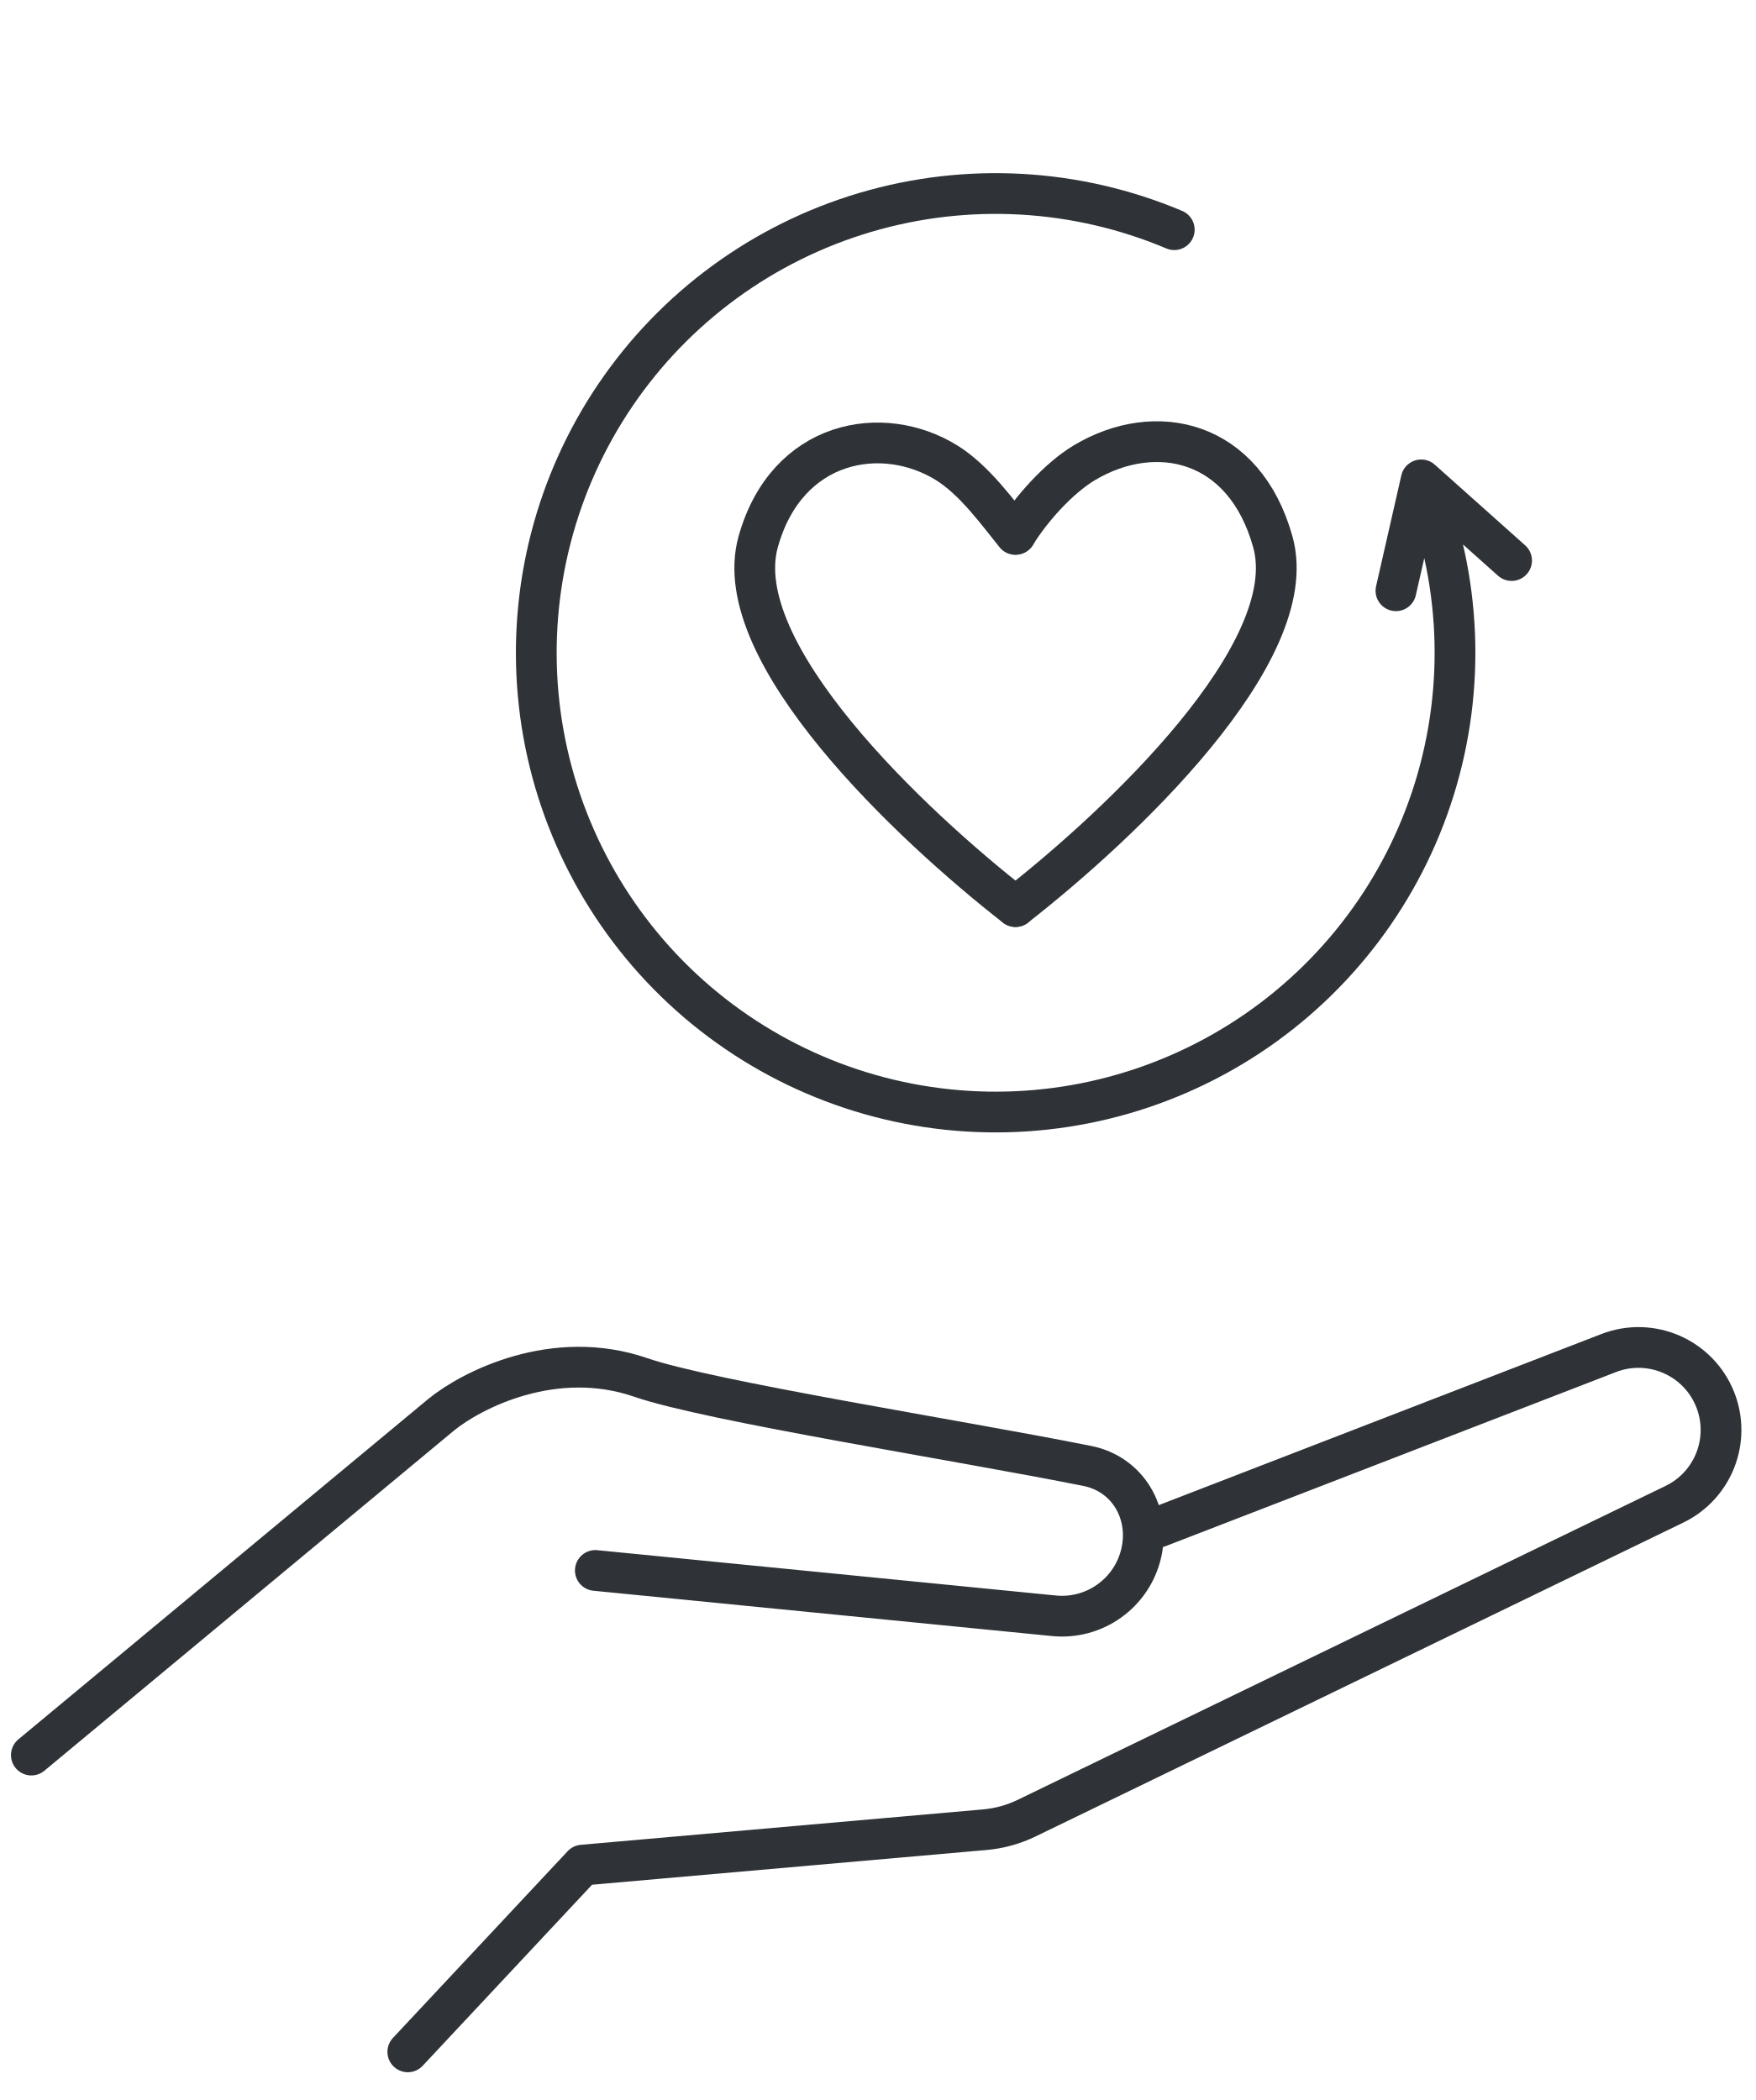
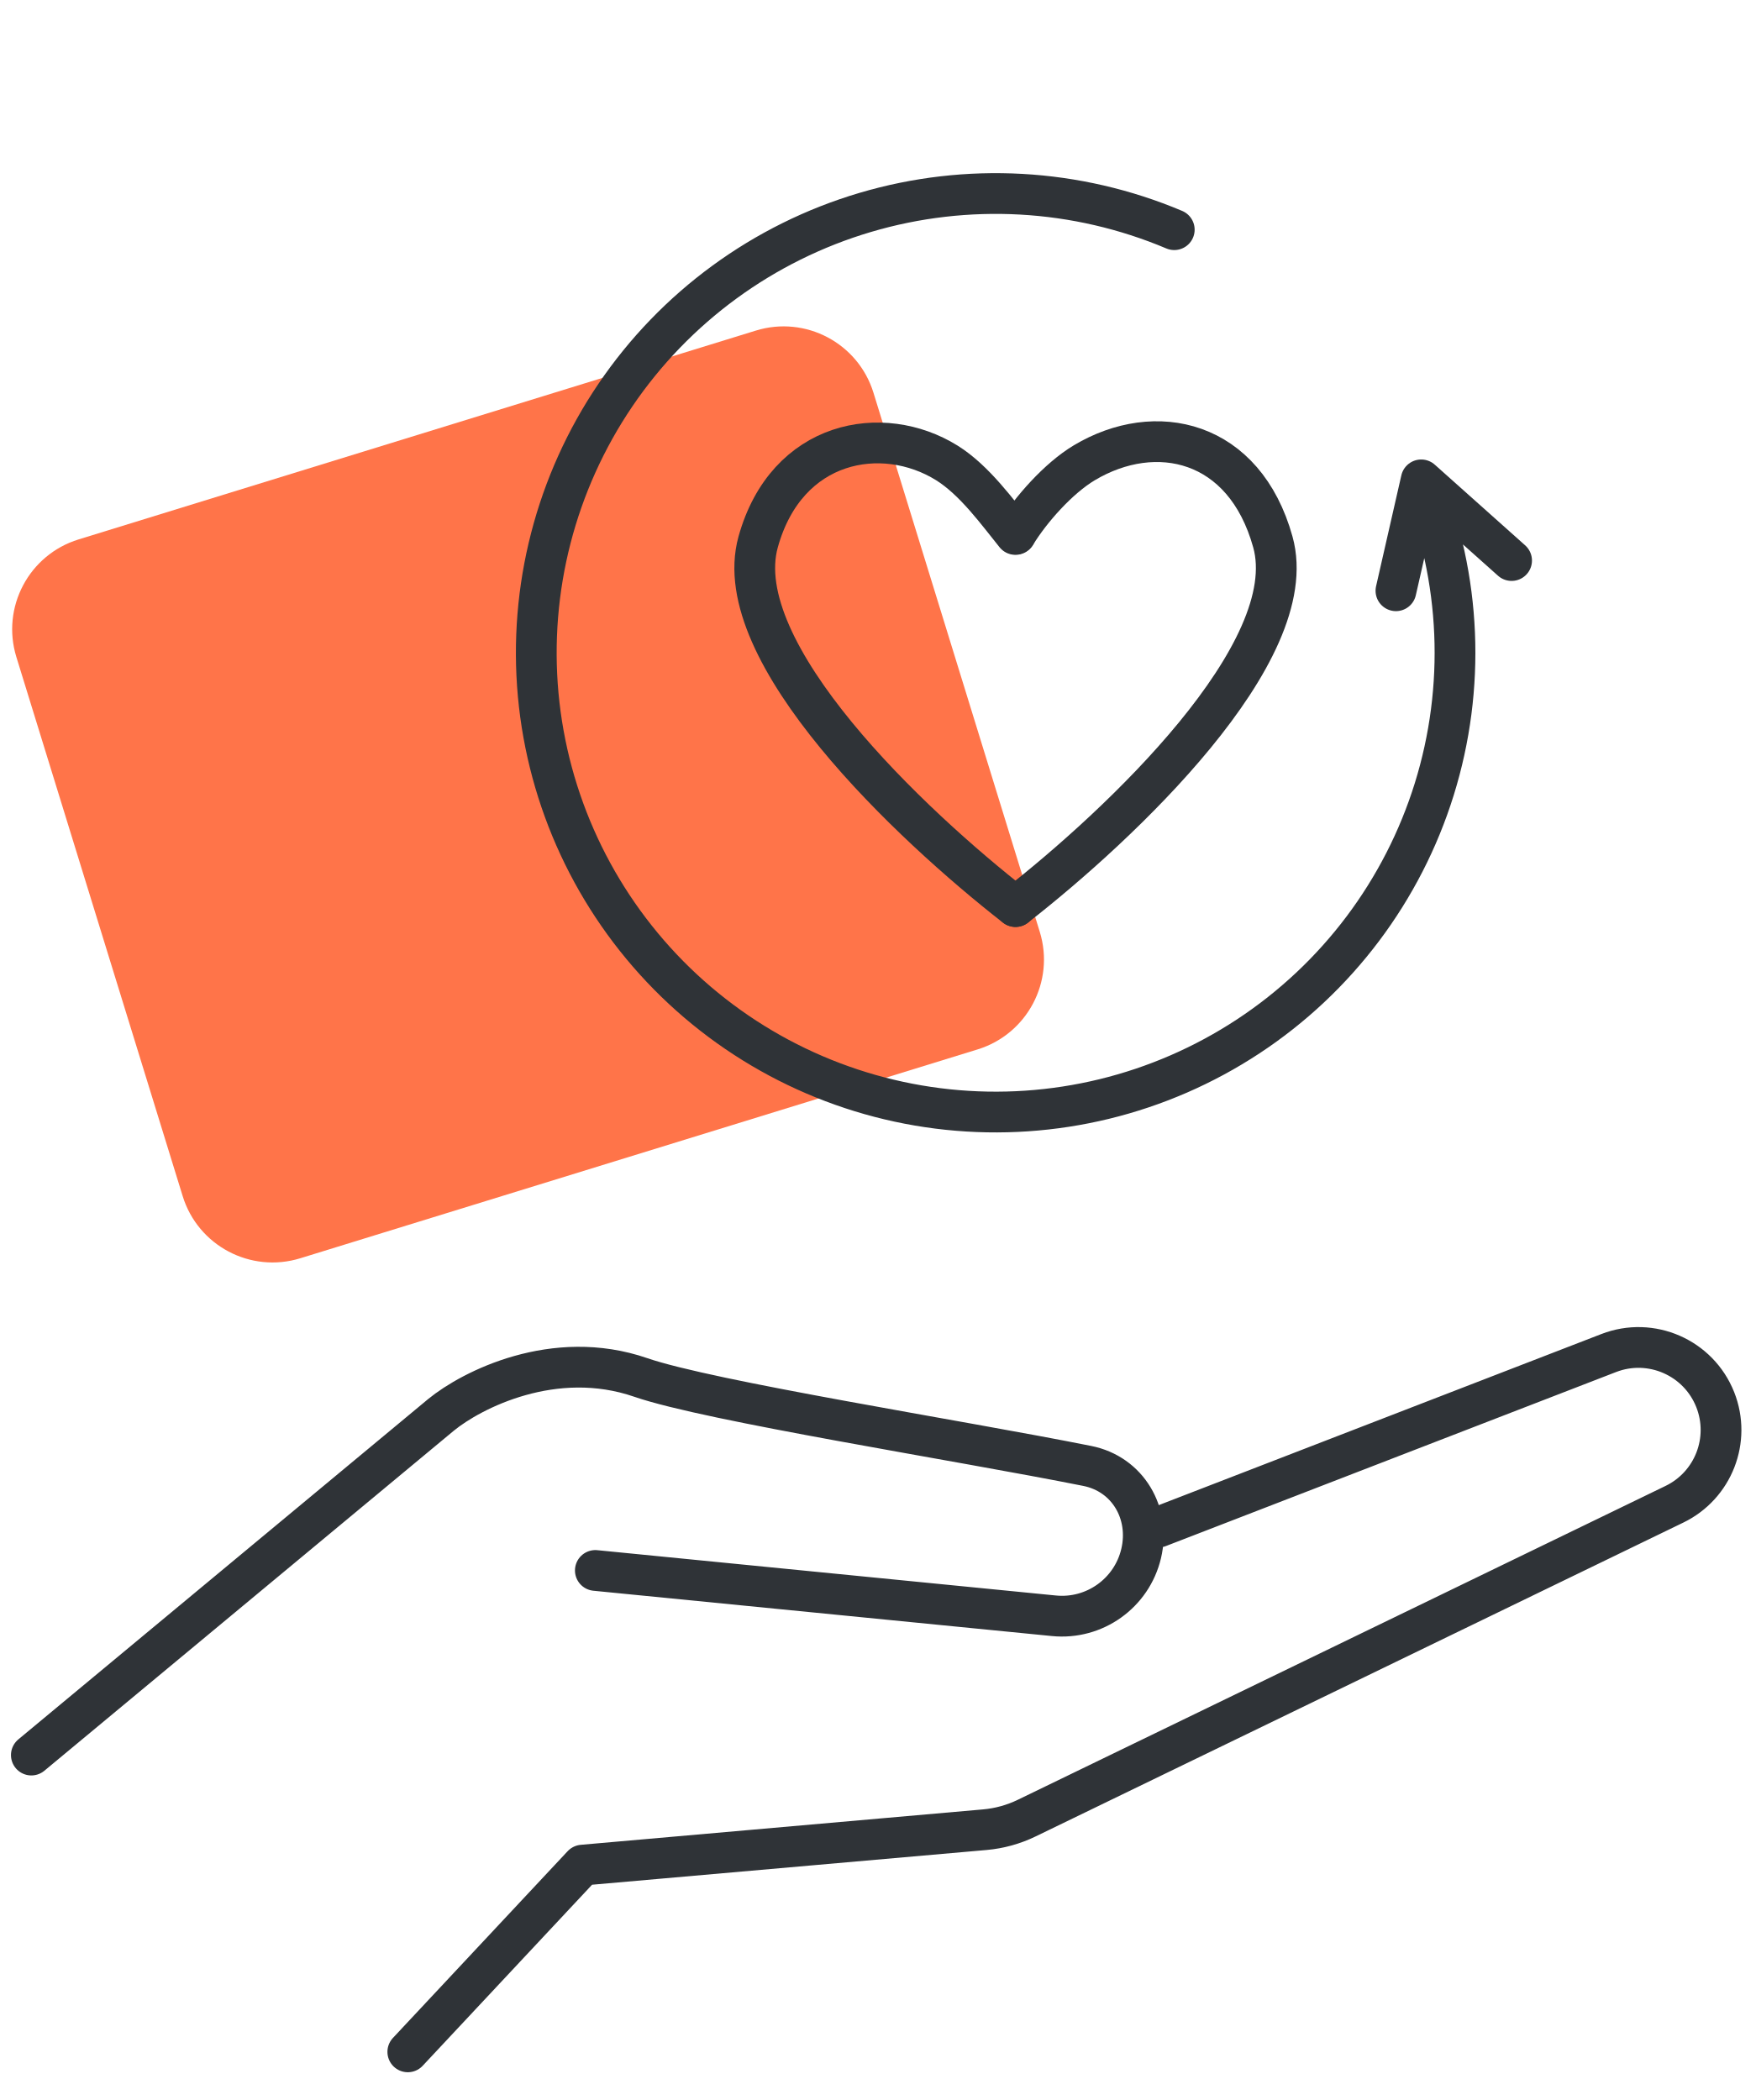
<svg xmlns="http://www.w3.org/2000/svg" width="56" height="67" viewBox="0 0 56 67" fill="none">
+   <rect x="9" y="11" width="28.61" height="24" rx="3" transform="rotate(-17.1408 27.8574 45.6079)" fill="#FF7449" />
  <path d="M1 55.995L14.069 45.139C15.042 44.344 17.678 42.994 20.438 43.947C22.636 44.706 30.559 45.945 34.68 46.77C35.977 47.029 36.705 48.281 36.399 49.568V49.568C36.099 50.832 34.91 51.679 33.618 51.551L18.99 50.105M36.953 48.721L51.315 43.168C52.663 42.647 54.18 43.311 54.712 44.656V44.656C55.218 45.937 54.651 47.391 53.412 47.992L32.748 58.007C32.329 58.21 31.877 58.335 31.414 58.376L18.581 59.506L13.008 65.464" stroke="#2F3337" stroke-width="1.3" stroke-linecap="round" stroke-linejoin="round" />
  <path d="M45.333 15.31C46.609 18.451 46.757 21.936 45.751 25.174C44.745 28.411 42.648 31.2 39.817 33.064C36.986 34.928 33.596 35.754 30.225 35.399C26.853 35.044 23.709 33.531 21.328 31.118C18.948 28.705 17.477 25.541 17.167 22.166C16.858 18.79 17.728 15.411 19.63 12.605C21.532 9.799 24.348 7.74 27.599 6.777C30.849 5.815 34.333 6.009 37.456 7.328M45.333 15.31L44.527 18.848M45.333 15.31L48.216 17.884" stroke="#2F3337" stroke-width="1.3" stroke-linecap="round" stroke-linejoin="round" />
  <path d="M32.392 28.925C29.062 26.327 23.205 20.815 24.183 17.292C25.089 14.03 28.154 13.498 30.197 14.766C31.091 15.322 31.831 16.364 32.39 17.052" stroke="#2F3337" stroke-width="1.3" stroke-linecap="round" stroke-linejoin="round" />
  <path d="M32.392 28.923C35.722 26.326 41.58 20.813 40.601 17.291C39.695 14.028 36.86 13.407 34.588 14.764C33.759 15.259 32.873 16.265 32.4 17.039" stroke="#2F3337" stroke-width="1.3" stroke-linecap="round" stroke-linejoin="round" />
</svg>
